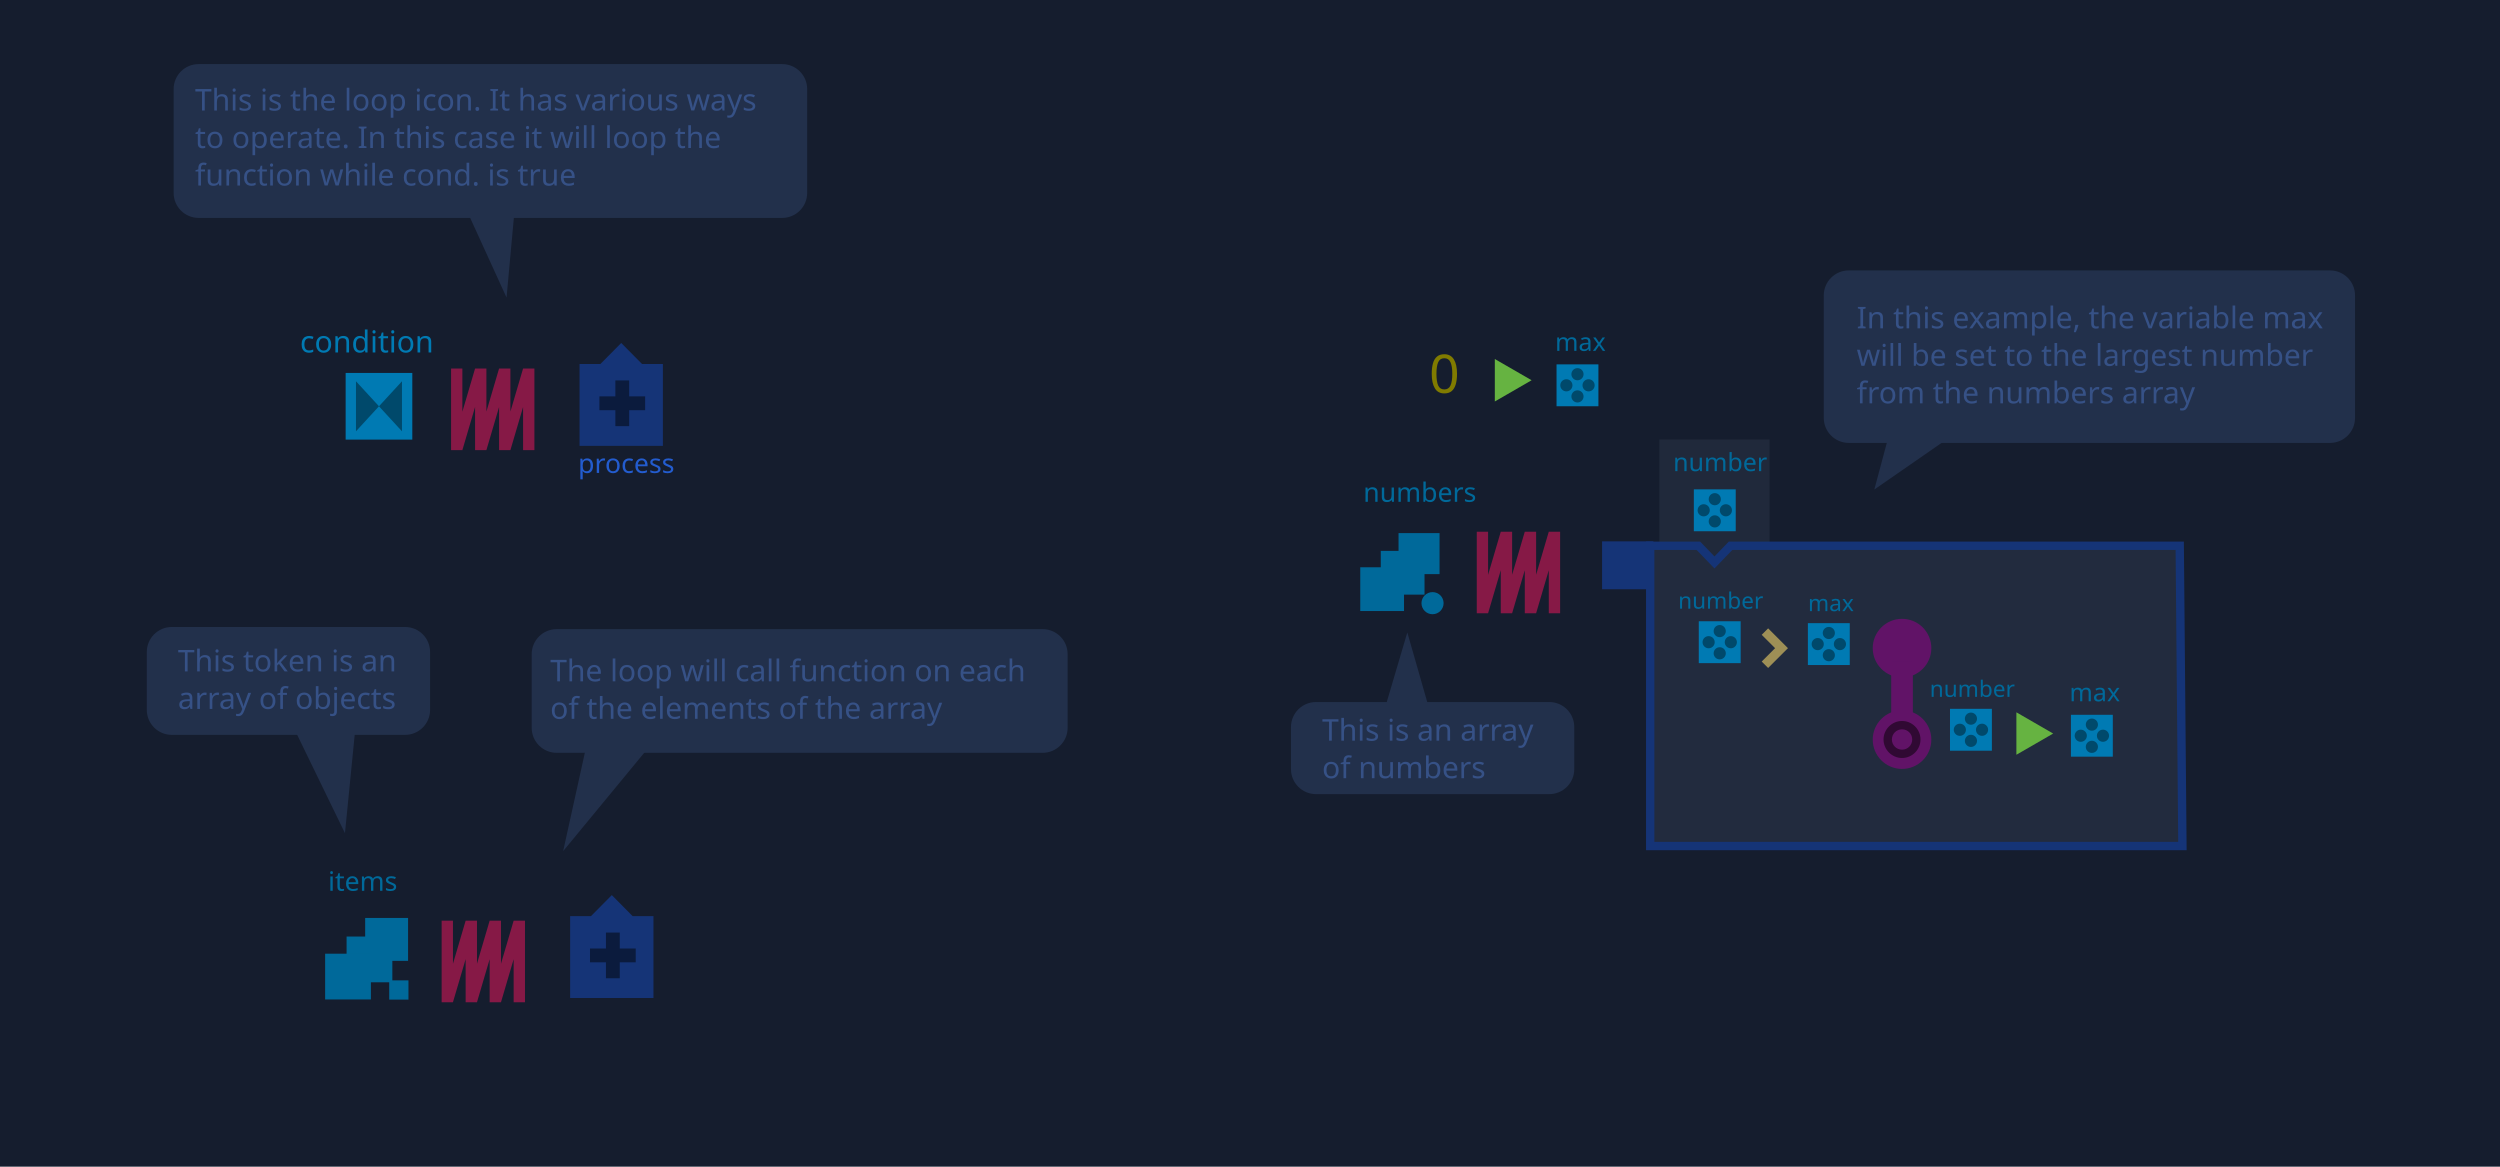
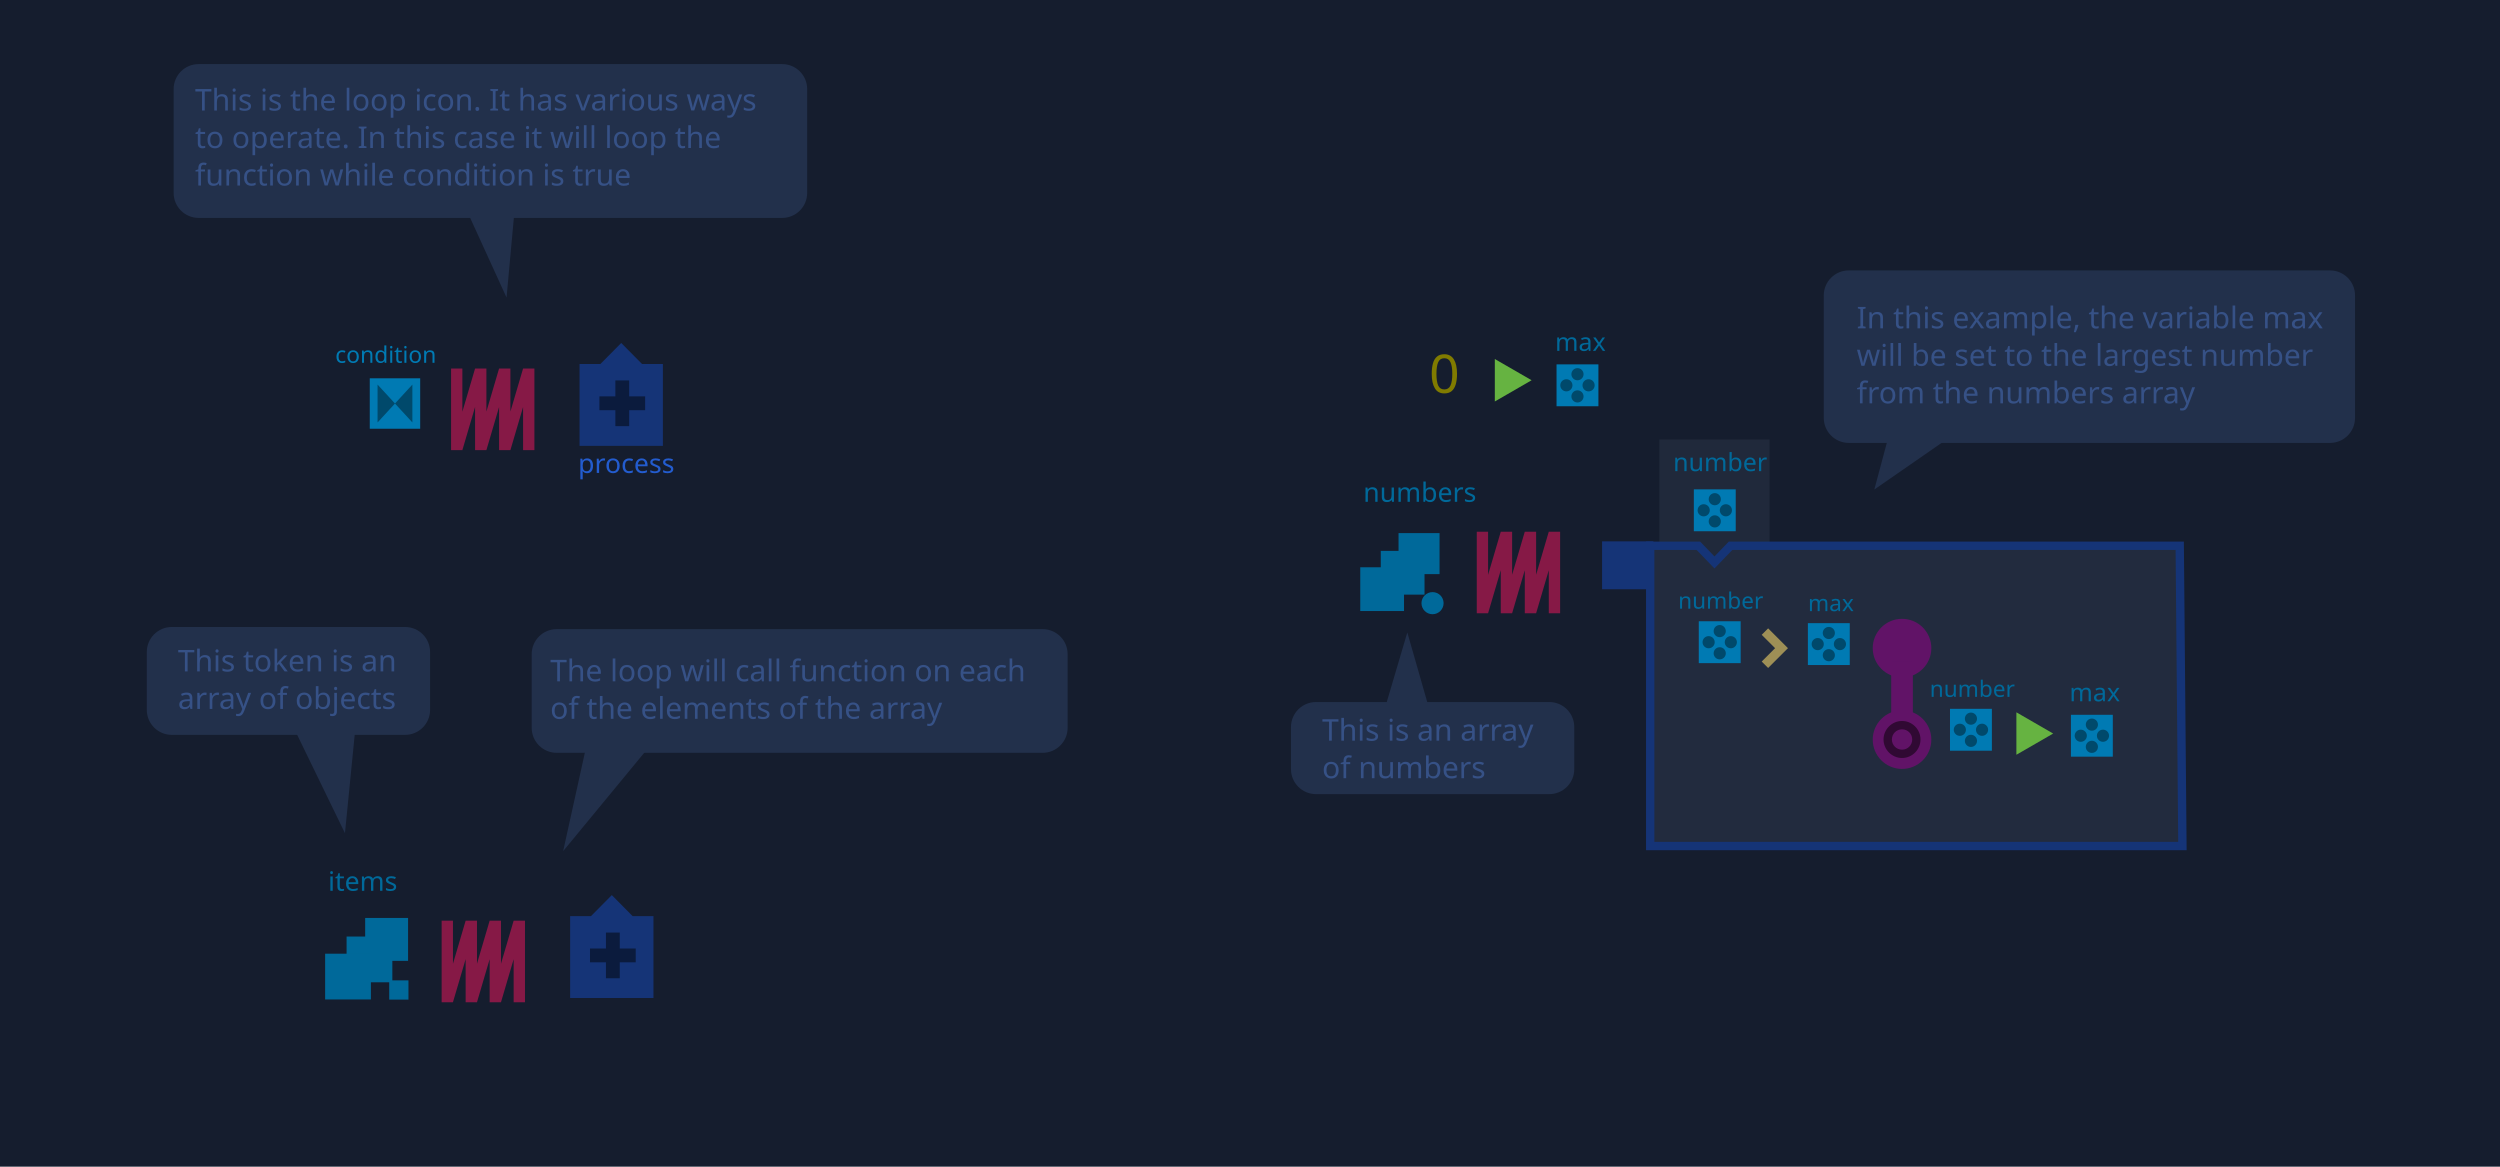
<svg xmlns="http://www.w3.org/2000/svg" width="1500" height="700" id="svg2" version="1.1">
  <defs id="defs4" />
  <g id="layer2" transform="translate(-0.4999995,-15.82506)" style="display:inline">
    <rect style="color:#000000;fill:#151d2e;fill-opacity:1;fill-rule:nonzero;stroke:none;stroke-width:1;marker:none;visibility:visible;display:inline;overflow:visible;enable-background:accumulate" id="rect2985" width="1500" height="700" x="0.5" y="15.825" />
  </g>
  <g id="layer1" transform="translate(-0.4999995,-68.18725)">
    <path style="color:#000000;fill:#861946;fill-opacity:1;fill-rule:nonzero;stroke:none;stroke-width:8;marker:none;visibility:visible;display:inline;overflow:visible;enable-background:accumulate" d="m 271.143,289.309 0,48.942 6.779,0 7.622,-25.871 0,25.871 6.798,0 7.603,-25.833 0,25.833 6.798,0 7.603,-25.833 0,25.833 6.798,0 0,-48.942 -6.798,0 -7.603,25.843 0,-25.843 -6.798,0 -7.603,25.843 0,-25.843 -6.798,0 -7.622,25.899 0,-25.899 z" id="rect4302-68" />
    <path style="color:#000000;fill:#66b341;fill-opacity:1;fill-rule:nonzero;stroke:none;stroke-width:5;marker:none;visibility:visible;display:inline;overflow:visible;enable-background:accumulate" id="path5233-9" d="m 898.303,204.176 22.065,-12.739 0,25.478 z" transform="matrix(-1,0,0,1,1817.759,92.15968)" />
    <text xml:space="preserve" style="font-size:16px;font-style:normal;font-variant:normal;font-weight:normal;font-stretch:normal;line-height:125%;letter-spacing:0px;word-spacing:0px;fill:#235ccf;fill-opacity:1;stroke:none;display:inline;filter:url(#filter4017);font-family:Inder;-inkscape-font-specification:Inder" x="347.355" y="351.952" id="text3755-7-60-6-9-6-3-6-1-43-4-5-0">
      <tspan x="347.355" y="351.952" id="tspan3845-5-5-67-2-8-71-2-3-6-5">process</tspan>
    </text>
    <path style="color:#000000;fill:#153477;fill-opacity:1;fill-rule:nonzero;stroke:none;stroke-width:0.7;marker:none;visibility:visible;display:inline;overflow:visible;enable-background:accumulate" d="m 348.235,335.725 0,-49.132 12.5,0 12.5,-12.623 12.5,12.623 12.5,0 0,49.132 z" id="rect6485-2-6-1-3-5-8-6-1-1-2-7-2-9-6-86-7-1-2-3-5-3-9-3-7-7-8-1-1-0-3-2-9-3-9-9-8-7-5-3-9-1-8-6-8-5-9-9-9-0-1-5-3-8" />
    <g id="g8392-1-2-5-9-8" transform="matrix(1.248244,0,0,1.248244,37.62059,-27.56957)" style="fill:#0b1b3d;fill-opacity:1">
      <rect y="259.572" x="266.053" height="21.98" width="6.645" id="rect8372-1-5-0-4-6" style="color:#000000;fill:#0b1b3d;fill-opacity:1;fill-rule:nonzero;stroke:none;stroke-width:6;marker:none;visibility:visible;display:inline;overflow:visible;enable-background:accumulate" />
      <rect transform="matrix(0,1,-1,0,0,0)" y="-280.366" x="267.24" height="21.98" width="6.645" id="rect8372-7-3-6-0-6-1" style="color:#000000;fill:#0b1b3d;fill-opacity:1;fill-rule:nonzero;stroke:none;stroke-width:6;marker:none;visibility:visible;display:inline;overflow:visible;enable-background:accumulate" />
    </g>
    <path style="color:#000000;fill:#861946;fill-opacity:1;fill-rule:nonzero;stroke:none;stroke-width:8;marker:none;visibility:visible;display:inline;overflow:visible;enable-background:accumulate" d="m 886.566,387.214 0,48.942 6.779,0 7.622,-25.871 0,25.871 6.798,0 7.603,-25.833 0,25.833 6.798,0 7.603,-25.833 0,25.833 6.798,0 0,-48.942 -6.798,0 -7.603,25.843 0,-25.843 -6.798,0 -7.603,25.843 0,-25.843 -6.798,0 -7.622,25.899 0,-25.899 z" id="rect4302-68-2" />
    <g id="g4386-3" transform="matrix(0.5800029,0,0,0.5800029,-123.856,131.6586)">
      <rect y="442.052" x="1661.167" height="42.426" width="42.426" id="rect4082-8" style="color:#000000;fill:#00699a;fill-opacity:1;fill-rule:nonzero;stroke:none;stroke-width:10.54;marker:none;visibility:visible;display:inline;overflow:visible;enable-background:accumulate" />
      <rect y="460.437" x="1642.783" height="45.255" width="45.255" id="rect4084-8" style="color:#000000;fill:#00699a;fill-opacity:1;fill-rule:nonzero;stroke:none;stroke-width:10.54;marker:none;visibility:visible;display:inline;overflow:visible;enable-background:accumulate" />
      <rect y="477.407" x="1621.569" height="45.255" width="45.255" id="rect4084-4-1" style="color:#000000;fill:#00699a;fill-opacity:1;fill-rule:nonzero;stroke:none;stroke-width:10.54;marker:none;visibility:visible;display:inline;overflow:visible;enable-background:accumulate" />
    </g>
    <text xml:space="preserve" style="font-size:16px;font-style:normal;font-variant:normal;font-weight:normal;font-stretch:normal;line-height:125%;letter-spacing:0px;word-spacing:0px;fill:#00699a;fill-opacity:1;stroke:none;display:inline;filter:url(#filter4017);font-family:Inder;-inkscape-font-specification:Inder" x="818.441" y="369.275" id="text3755-7-60-6-9-6-3-6-1-43-4-5-0-8-5">
      <tspan x="818.441" y="369.275" id="tspan3845-5-5-67-2-8-71-2-3-6-5-5-6">numbers</tspan>
    </text>
    <rect style="fill:#20293b;fill-opacity:1;display:inline" id="rect4113-5-4-0-6-5-1-68-3-0-1-5-9-2-2" width="66.109" height="71.353" x="-1062.229" y="331.89" transform="scale(-1,1)" />
    <path style="fill:#222b3e;fill-opacity:1;stroke:#153477;stroke-width:5;stroke-miterlimit:4;stroke-opacity:1;stroke-dasharray:none;display:inline" d="m 1308.341,395.659 -225.762,0 -8.031,0 -9.642,0 -26.084,0 -9.642,10 -9.642,-10 -28.916,0 0,180.146 166.712,0 9.085,0 9.085,0 134.446,0 z" id="rect4113-5-4-0-9-9-8-9-9-6-0-9-2-2-8-6-9-0-4-8-5-0-5" />
    <text xml:space="preserve" style="font-size:13.58px;font-style:normal;font-variant:normal;font-weight:normal;font-stretch:normal;line-height:125%;letter-spacing:0px;word-spacing:0px;fill:#00699a;fill-opacity:1;stroke:none;display:inline;filter:url(#filter4017);font-family:Inder;-inkscape-font-specification:Inder" x="1085.312" y="434.866" id="text3755-7-60-6-9-6-3-6-0-4-4-9-6-8-2-4">
      <tspan x="1085.312" y="434.866" id="tspan5108-4-8-19-6-5-0-7">max</tspan>
    </text>
    <path style="color:#000000;fill:#9e8f56;fill-opacity:1;fill-rule:nonzero;stroke:none;stroke-width:5;marker:none;visibility:visible;display:inline;overflow:visible;enable-background:accumulate" d="m 1061.382,445.2 9.376,9.376 2.519,2.519 -2.519,2.497 -9.376,9.376 -3.852,-3.852 8.021,-8.021 -8.021,-8.021 z" id="rect3783-2" />
    <text xml:space="preserve" style="font-size:13.58px;font-style:normal;font-variant:normal;font-weight:normal;font-stretch:normal;line-height:125%;letter-spacing:0px;word-spacing:0px;fill:#00699a;fill-opacity:1;stroke:none;display:inline;filter:url(#filter4017);font-family:Inder;-inkscape-font-specification:Inder" x="1007.381" y="433.386" id="text3755-7-60-6-9-6-3-6-0-4-4-9-6-8-2-1-0">
      <tspan x="1007.381" y="433.386" id="tspan5108-4-8-19-6-5-0-5-81">number</tspan>
    </text>
    <g id="g8358-4-6-9" transform="translate(689.9185,111.3649)">
      <rect transform="matrix(0,1,-1,0,0,0)" y="-269.633" x="175.444" height="25.128" width="25.128" id="rect3793-2-8-51-0-5-3-4-5-8-3-9-0-8-5-5-5-8-8" style="color:#000000;fill:#007ab3;fill-opacity:1;fill-rule:nonzero;stroke:none;stroke-width:12.4;marker:none;visibility:visible;display:inline;overflow:visible;enable-background:accumulate" />
      <path transform="matrix(0.1778165,0,0,0.1778165,-71.22626,54.06053)" d="m 1866.762,715.84 c 0,11.325 -9.181,20.506 -20.506,20.506 -11.325,0 -20.506,-9.181 -20.506,-20.506 0,-11.325 9.181,-20.506 20.506,-20.506 11.325,0 20.506,9.181 20.506,20.506 z" id="path3914-2-9-5-3-1-9" style="color:#000000;fill:#00496b;fill-opacity:1;fill-rule:nonzero;stroke:none;stroke-width:10.54;marker:none;visibility:visible;display:inline;overflow:visible;enable-background:accumulate" />
      <path transform="matrix(0.1778165,0,0,0.1778165,-71.22626,67.37934)" d="m 1866.762,715.84 c 0,11.325 -9.181,20.506 -20.506,20.506 -11.325,0 -20.506,-9.181 -20.506,-20.506 0,-11.325 9.181,-20.506 20.506,-20.506 11.325,0 20.506,9.181 20.506,20.506 z" id="path3914-2-4-5-4-9-32" style="color:#000000;fill:#00496b;fill-opacity:1;fill-rule:nonzero;stroke:none;stroke-width:10.54;marker:none;visibility:visible;display:inline;overflow:visible;enable-background:accumulate" />
      <path transform="matrix(0,-0.1778165,0.1778165,0,123.121,516.303)" d="m 1866.762,715.84 c 0,11.325 -9.181,20.506 -20.506,20.506 -11.325,0 -20.506,-9.181 -20.506,-20.506 0,-11.325 9.181,-20.506 20.506,-20.506 11.325,0 20.506,9.181 20.506,20.506 z" id="path3914-2-9-2-8-0-2-0" style="color:#000000;fill:#00496b;fill-opacity:1;fill-rule:nonzero;stroke:none;stroke-width:10.54;marker:none;visibility:visible;display:inline;overflow:visible;enable-background:accumulate" />
      <path transform="matrix(0,-0.1778165,0.1778165,0,136.4398,516.303)" d="m 1866.762,715.84 c 0,11.325 -9.181,20.506 -20.506,20.506 -11.325,0 -20.506,-9.181 -20.506,-20.506 0,-11.325 9.181,-20.506 20.506,-20.506 11.325,0 20.506,9.181 20.506,20.506 z" id="path3914-2-4-1-3-0-2-1" style="color:#000000;fill:#00496b;fill-opacity:1;fill-rule:nonzero;stroke:none;stroke-width:10.54;marker:none;visibility:visible;display:inline;overflow:visible;enable-background:accumulate" />
    </g>
    <text xml:space="preserve" style="font-size:15px;font-style:normal;font-variant:normal;font-weight:normal;font-stretch:normal;line-height:125%;letter-spacing:0px;word-spacing:0px;fill:#00699a;fill-opacity:1;stroke:none;display:inline;filter:url(#filter4017);font-family:Inder;-inkscape-font-specification:Inder" x="933.551" y="278.709" id="text3755-7-60-6-9-6-3-6-0-4-2-2-7">
      <tspan x="933.551" y="278.709" id="tspan5108-4-7-8-4">max</tspan>
    </text>
    <g id="g8365-3-0-3-7" transform="translate(816.4617,188.2519)">
      <rect transform="matrix(0,1,-1,0,0,0)" y="-225.473" x="173.544" height="25.128" width="25.128" id="rect3793-2-8-51-0-5-3-4-5-8-3-9-0-8-5-6-1-9-9" style="color:#000000;fill:#007ab3;fill-opacity:1;fill-rule:nonzero;stroke:none;stroke-width:12.4;marker:none;visibility:visible;display:inline;overflow:visible;enable-background:accumulate" />
      <path transform="matrix(0.1778165,0,0,0.1778165,-115.3863,52.1609)" d="m 1866.762,715.84 c 0,11.325 -9.181,20.506 -20.506,20.506 -11.325,0 -20.506,-9.181 -20.506,-20.506 0,-11.325 9.181,-20.506 20.506,-20.506 11.325,0 20.506,9.181 20.506,20.506 z" id="path3914-2-9-8-8-6-1" style="color:#000000;fill:#00496b;fill-opacity:1;fill-rule:nonzero;stroke:none;stroke-width:10.54;marker:none;visibility:visible;display:inline;overflow:visible;enable-background:accumulate" />
      <path transform="matrix(0.1778165,0,0,0.1778165,-115.3863,65.47971)" d="m 1866.762,715.84 c 0,11.325 -9.181,20.506 -20.506,20.506 -11.325,0 -20.506,-9.181 -20.506,-20.506 0,-11.325 9.181,-20.506 20.506,-20.506 11.325,0 20.506,9.181 20.506,20.506 z" id="path3914-2-4-12-4-0-2" style="color:#000000;fill:#00496b;fill-opacity:1;fill-rule:nonzero;stroke:none;stroke-width:10.54;marker:none;visibility:visible;display:inline;overflow:visible;enable-background:accumulate" />
      <path transform="matrix(0,-0.1778165,0.1778165,0,78.96099,514.4033)" d="m 1866.762,715.84 c 0,11.325 -9.181,20.506 -20.506,20.506 -11.325,0 -20.506,-9.181 -20.506,-20.506 0,-11.325 9.181,-20.506 20.506,-20.506 11.325,0 20.506,9.181 20.506,20.506 z" id="path3914-2-9-2-80-5-2-6" style="color:#000000;fill:#00496b;fill-opacity:1;fill-rule:nonzero;stroke:none;stroke-width:10.54;marker:none;visibility:visible;display:inline;overflow:visible;enable-background:accumulate" />
      <path transform="matrix(0,-0.1778165,0.1778165,0,92.27979,514.4033)" d="m 1866.762,715.84 c 0,11.325 -9.181,20.506 -20.506,20.506 -11.325,0 -20.506,-9.181 -20.506,-20.506 0,-11.325 9.181,-20.506 20.506,-20.506 11.325,0 20.506,9.181 20.506,20.506 z" id="path3914-2-4-1-6-8-1-1" style="color:#000000;fill:#00496b;fill-opacity:1;fill-rule:nonzero;stroke:none;stroke-width:10.54;marker:none;visibility:visible;display:inline;overflow:visible;enable-background:accumulate" />
    </g>
    <text xml:space="preserve" style="font-size:15px;font-style:normal;font-variant:normal;font-weight:normal;font-stretch:normal;line-height:125%;letter-spacing:0px;word-spacing:0px;fill:#00699a;fill-opacity:1;stroke:none;display:inline;filter:url(#filter4017);font-family:Inder;-inkscape-font-specification:Inder" x="1004.378" y="350.85" id="text3755-7-60-6-9-6-3-6-0-4-2-9-5">
      <tspan x="1004.378" y="350.85" id="tspan5108-4-7-0-9">number</tspan>
    </text>
    <rect style="color:#000000;fill:#153477;fill-opacity:1;fill-rule:nonzero;stroke:none;stroke-width:0.7;marker:none;visibility:visible;display:inline;overflow:visible;enable-background:accumulate" id="rect6485-2-6-1-3-5-8-6-1-1-2-7-2-9-6-86-7-1-2-3-5-3-9-3-7-7-8-1-1-0-3-2-9-3-9-9-8-7-5-3-9-1-8-6-8-5-9-9-9-0-1-5-5" width="30.753" height="28.739" x="961.75" y="393.004" />
    <rect style="color:#000000;fill:#22304b;fill-opacity:1;fill-rule:nonzero;stroke:none;stroke-width:1;marker:none;visibility:visible;display:inline;overflow:visible;enable-background:accumulate" id="rect4154-7-7-6-8-0-45-3" width="318.753" height="103.49" x="1094.765" y="-333.931" ry="15" rx="15" transform="scale(1,-1)" />
    <path style="color:#000000;fill:#22304b;fill-opacity:1;fill-rule:nonzero;stroke:none;stroke-width:1;marker:none;visibility:visible;display:inline;overflow:visible;enable-background:accumulate" d="m 1125.095,361.897 9.484,-35.406 38.11,2.419 z" id="path4156-1-8-5-1-4-7-0" />
    <text xml:space="preserve" style="font-size:18px;font-style:normal;font-variant:normal;font-weight:normal;font-stretch:normal;line-height:125%;letter-spacing:0px;word-spacing:0px;fill:#365186;fill-opacity:1;stroke:none;font-family:Inder;-inkscape-font-specification:Inder" x="1114.498" y="265.188" id="text3755-7-60-6-9-8-5-3-3-7-2-7">
      <tspan x="1114.498" y="265.188" id="tspan9835">In this example, the variable max</tspan>
      <tspan x="1114.498" y="287.688" id="tspan10643">will be set to the largest number</tspan>
      <tspan x="1114.498" y="310.188" id="tspan10645">from the numbers array</tspan>
    </text>
    <text xml:space="preserve" style="font-size:32px;font-style:normal;font-variant:normal;font-weight:normal;font-stretch:normal;text-align:start;line-height:125%;letter-spacing:0px;word-spacing:0px;writing-mode:lr-tb;text-anchor:start;fill:#807b00;fill-opacity:1;stroke:none;display:inline;font-family:Inder;-inkscape-font-specification:Inder" x="857.981" y="303.931" id="text5689-0-2-9-8-6-4-8-3-5-0-2-9-4-1-5-8-7-0-1">
      <tspan x="857.981" y="303.931" id="tspan5695-1-7-5-5-0-7-5-0-7-6-7-1-7-1-1-2-6-3-7">0</tspan>
    </text>
    <g id="g10550" transform="matrix(0,1,-1,0,1673.05,24.9419)">
      <path transform="matrix(0,-0.8587735,0.8587532,0,153.4627,915.3628)" d="m 467.657,324.495 c 0,11.305 -9.165,20.47 -20.47,20.47 -11.305,0 -20.47,-9.165 -20.47,-20.47 0,-11.305 9.165,-20.47 20.47,-20.47 11.305,0 20.47,9.165 20.47,20.47 z" id="path3755-0-13-0-9" style="color:#000000;fill:#611367;fill-opacity:1;fill-rule:nonzero;stroke:none;stroke-width:12.4;marker:none;visibility:visible;display:inline;overflow:visible;enable-background:accumulate" />
      <path transform="matrix(0,-0.8587735,0.8587532,0,208.358,915.3628)" d="m 467.657,324.495 c 0,11.305 -9.165,20.47 -20.47,20.47 -11.305,0 -20.47,-9.165 -20.47,-20.47 0,-11.305 9.165,-20.47 20.47,-20.47 11.305,0 20.47,9.165 20.47,20.47 z" id="path3755-1-5-2-1" style="color:#000000;fill:#611367;fill-opacity:1;fill-rule:nonzero;stroke:none;stroke-width:12.4;marker:none;visibility:visible;display:inline;overflow:visible;enable-background:accumulate" />
      <rect transform="matrix(0,-1,1,0,0,0)" y="440.337" x="-537.825" height="31.675" width="12.989" id="rect3784-9-3-9" style="color:#000000;fill:#611367;fill-opacity:1;fill-rule:nonzero;stroke:none;stroke-width:12.4;marker:none;visibility:visible;display:inline;overflow:visible;enable-background:accumulate" />
      <path id="path4739-6-7" d="m 475.83,531.321 c 0,6.098 5.008,11.107 11.106,11.107 6.098,0 11.106,-5.008 11.106,-11.107 0,-6.098 -5.008,-11.07 -11.106,-11.07 -6.098,0 -11.106,4.972 -11.106,11.07 z m 5.009,0 c 0,-3.396 2.701,-6.098 6.098,-6.098 3.396,0 6.098,2.701 6.098,6.098 0,3.396 -2.701,6.098 -6.098,6.098 -3.396,0 -6.098,-2.701 -6.098,-6.098 z" style="font-size:medium;font-style:normal;font-variant:normal;font-weight:normal;font-stretch:normal;text-indent:0;text-align:start;text-decoration:none;line-height:normal;letter-spacing:normal;word-spacing:normal;text-transform:none;direction:ltr;block-progression:tb;writing-mode:lr-tb;text-anchor:start;baseline-shift:baseline;color:#000000;fill:#300933;fill-opacity:1;fill-rule:nonzero;stroke:none;stroke-width:4.305;marker:none;visibility:visible;display:inline;overflow:visible;enable-background:accumulate;font-family:Sans;-inkscape-font-specification:Sans" />
    </g>
    <path style="color:#000000;fill:#66b341;fill-opacity:1;fill-rule:nonzero;stroke:none;stroke-width:5;marker:none;visibility:visible;display:inline;overflow:visible;enable-background:accumulate" id="path5233-9-7" d="m 898.303,204.176 22.065,-12.739 0,25.478 z" transform="matrix(-1,0,0,1,2130.699,304.1367)" />
    <g id="g8358-4-6-9-5" transform="translate(998.5528,321.6194)">
      <rect transform="matrix(0,1,-1,0,0,0)" y="-269.633" x="175.444" height="25.128" width="25.128" id="rect3793-2-8-51-0-5-3-4-5-8-3-9-0-8-5-5-5-8-8-3" style="color:#000000;fill:#007ab3;fill-opacity:1;fill-rule:nonzero;stroke:none;stroke-width:12.4;marker:none;visibility:visible;display:inline;overflow:visible;enable-background:accumulate" />
      <path transform="matrix(0.1778165,0,0,0.1778165,-71.22626,54.06053)" d="m 1866.762,715.84 c 0,11.325 -9.181,20.506 -20.506,20.506 -11.325,0 -20.506,-9.181 -20.506,-20.506 0,-11.325 9.181,-20.506 20.506,-20.506 11.325,0 20.506,9.181 20.506,20.506 z" id="path3914-2-9-5-3-1-9-8" style="color:#000000;fill:#00496b;fill-opacity:1;fill-rule:nonzero;stroke:none;stroke-width:10.54;marker:none;visibility:visible;display:inline;overflow:visible;enable-background:accumulate" />
      <path transform="matrix(0.1778165,0,0,0.1778165,-71.22626,67.37934)" d="m 1866.762,715.84 c 0,11.325 -9.181,20.506 -20.506,20.506 -11.325,0 -20.506,-9.181 -20.506,-20.506 0,-11.325 9.181,-20.506 20.506,-20.506 11.325,0 20.506,9.181 20.506,20.506 z" id="path3914-2-4-5-4-9-32-1" style="color:#000000;fill:#00496b;fill-opacity:1;fill-rule:nonzero;stroke:none;stroke-width:10.54;marker:none;visibility:visible;display:inline;overflow:visible;enable-background:accumulate" />
      <path transform="matrix(0,-0.1778165,0.1778165,0,123.121,516.303)" d="m 1866.762,715.84 c 0,11.325 -9.181,20.506 -20.506,20.506 -11.325,0 -20.506,-9.181 -20.506,-20.506 0,-11.325 9.181,-20.506 20.506,-20.506 11.325,0 20.506,9.181 20.506,20.506 z" id="path3914-2-9-2-8-0-2-0-3" style="color:#000000;fill:#00496b;fill-opacity:1;fill-rule:nonzero;stroke:none;stroke-width:10.54;marker:none;visibility:visible;display:inline;overflow:visible;enable-background:accumulate" />
      <path transform="matrix(0,-0.1778165,0.1778165,0,136.4398,516.303)" d="m 1866.762,715.84 c 0,11.325 -9.181,20.506 -20.506,20.506 -11.325,0 -20.506,-9.181 -20.506,-20.506 0,-11.325 9.181,-20.506 20.506,-20.506 11.325,0 20.506,9.181 20.506,20.506 z" id="path3914-2-4-1-3-0-2-1-0" style="color:#000000;fill:#00496b;fill-opacity:1;fill-rule:nonzero;stroke:none;stroke-width:10.54;marker:none;visibility:visible;display:inline;overflow:visible;enable-background:accumulate" />
    </g>
    <text xml:space="preserve" style="font-size:15px;font-style:normal;font-variant:normal;font-weight:normal;font-stretch:normal;line-height:125%;letter-spacing:0px;word-spacing:0px;fill:#00699a;fill-opacity:1;stroke:none;display:inline;filter:url(#filter4017);font-family:Inder;-inkscape-font-specification:Inder" x="1242.185" y="488.963" id="text3755-7-60-6-9-6-3-6-0-4-2-2-7-3">
      <tspan x="1242.185" y="488.963" id="tspan5108-4-7-8-4-4">max</tspan>
    </text>
    <text xml:space="preserve" style="font-size:13.58px;font-style:normal;font-variant:normal;font-weight:normal;font-stretch:normal;line-height:125%;letter-spacing:0px;word-spacing:0px;fill:#00699a;fill-opacity:1;stroke:none;display:inline;filter:url(#filter4017);font-family:Inder;-inkscape-font-specification:Inder" x="1158.348" y="486.314" id="text3755-7-60-6-9-6-3-6-0-4-4-9-6-8-2-1-0-8">
      <tspan x="1158.348" y="486.314" id="tspan5108-4-8-19-6-5-0-5-81-0">number</tspan>
    </text>
-     <path style="color:#000000;fill:#00699a;fill-opacity:1;fill-rule:nonzero;stroke:none;stroke-width:6;marker:none;visibility:visible;display:inline;overflow:visible;enable-background:accumulate" id="path6275-7-2-6" d="m 848.491,236.679 a 13.311,13.311 0 1 1 -26.623,0 13.311,13.311 0 1 1 26.623,0 z" transform="matrix(-0.4984145,0,0,0.4984145,1276.29,312.1235)" />
+     <path style="color:#000000;fill:#00699a;fill-opacity:1;fill-rule:nonzero;stroke:none;stroke-width:6;marker:none;visibility:visible;display:inline;overflow:visible;enable-background:accumulate" id="path6275-7-2-6" d="m 848.491,236.679 c 0,7.352 -5.96,13.311 -13.311,13.311 -7.352,0 -13.311,-5.96 -13.311,-13.311 0,-7.352 5.96,-13.311 13.311,-13.311 7.352,0 13.311,5.96 13.311,13.311 z" transform="matrix(-0.4984145,0,0,0.4984145,1276.29,312.1235)" />
    <rect style="color:#000000;fill:#22304b;fill-opacity:1;fill-rule:nonzero;stroke:none;stroke-width:1;marker:none;visibility:visible;display:inline;overflow:visible;enable-background:accumulate" id="rect4154-7-7-6-8-0-45-3-2" width="380.125" height="92.293" x="104.681" y="-198.936" ry="15" rx="15" transform="scale(1,-1)" />
    <text xml:space="preserve" style="font-size:18px;font-style:normal;font-variant:normal;font-weight:normal;font-stretch:normal;line-height:125%;letter-spacing:0px;word-spacing:0px;fill:#365186;fill-opacity:1;stroke:none;font-family:Inder;-inkscape-font-specification:Inder" x="117.523" y="134.5" id="text3755-7-60-6-9-8-5-3-3-7-2-7-4">
      <tspan x="117.523" y="134.5" id="tspan10700">This is the loop icon. It has various ways</tspan>
      <tspan x="117.523" y="157" id="tspan11529">to operate. In this case it will loop the</tspan>
-       <tspan x="117.523" y="179.5" id="tspan11537">function while cond. is true</tspan>
+       <tspan x="117.523" y="179.5" id="tspan11537">function while condition is true</tspan>
    </text>
    <path style="color:#000000;fill:#22304b;fill-opacity:1;fill-rule:nonzero;stroke:none;stroke-width:1;marker:none;visibility:visible;display:inline;overflow:visible;enable-background:accumulate" d="m 304.427,246.718 -23.245,-50.91 27.775,1.558 z" id="path4156-1-8-5-1-4-7-0-1" />
    <rect style="color:#000000;fill:#22304b;fill-opacity:1;fill-rule:nonzero;stroke:none;stroke-width:1;marker:none;visibility:visible;display:inline;overflow:visible;enable-background:accumulate" id="rect4154-7-7-6-8-0-45-3-2-6-1" width="169.968" height="55.257" x="775.091" y="-544.667" ry="15" rx="15" transform="scale(1,-1)" />
    <text xml:space="preserve" style="font-size:18px;font-style:normal;font-variant:normal;font-weight:normal;font-stretch:normal;line-height:125%;letter-spacing:0px;word-spacing:0px;fill:#365186;fill-opacity:1;stroke:none;font-family:Inder;-inkscape-font-specification:Inder" x="793.763" y="512.599" id="text3755-7-60-6-9-8-5-3-3-7-2-7-4-9-4">
      <tspan x="793.763" y="512.599" id="tspan10700-2-8">This is an array</tspan>
      <tspan x="793.763" y="535.099" id="tspan10794-6">of numbers</tspan>
    </text>
    <path style="color:#000000;fill:#22304b;fill-opacity:1;fill-rule:nonzero;stroke:none;stroke-width:1;marker:none;visibility:visible;display:inline;overflow:visible;enable-background:accumulate" d="m 844.891,447.657 -13.771,46.603 26.913,-0.697 z" id="path4156-1-8-5-1-4-7-0-1-8-7" />
    <g id="g8365-3-0-3-7-8" transform="translate(819.4264,267.3985)">
      <rect transform="matrix(0,1,-1,0,0,0)" y="-225.473" x="173.544" height="25.128" width="25.128" id="rect3793-2-8-51-0-5-3-4-5-8-3-9-0-8-5-6-1-9-9-0" style="color:#000000;fill:#007ab3;fill-opacity:1;fill-rule:nonzero;stroke:none;stroke-width:12.4;marker:none;visibility:visible;display:inline;overflow:visible;enable-background:accumulate" />
      <path transform="matrix(0.1778165,0,0,0.1778165,-115.3863,52.1609)" d="m 1866.762,715.84 c 0,11.325 -9.181,20.506 -20.506,20.506 -11.325,0 -20.506,-9.181 -20.506,-20.506 0,-11.325 9.181,-20.506 20.506,-20.506 11.325,0 20.506,9.181 20.506,20.506 z" id="path3914-2-9-8-8-6-1-3" style="color:#000000;fill:#00496b;fill-opacity:1;fill-rule:nonzero;stroke:none;stroke-width:10.54;marker:none;visibility:visible;display:inline;overflow:visible;enable-background:accumulate" />
      <path transform="matrix(0.1778165,0,0,0.1778165,-115.3863,65.47971)" d="m 1866.762,715.84 c 0,11.325 -9.181,20.506 -20.506,20.506 -11.325,0 -20.506,-9.181 -20.506,-20.506 0,-11.325 9.181,-20.506 20.506,-20.506 11.325,0 20.506,9.181 20.506,20.506 z" id="path3914-2-4-12-4-0-2-8" style="color:#000000;fill:#00496b;fill-opacity:1;fill-rule:nonzero;stroke:none;stroke-width:10.54;marker:none;visibility:visible;display:inline;overflow:visible;enable-background:accumulate" />
      <path transform="matrix(0,-0.1778165,0.1778165,0,78.96099,514.4033)" d="m 1866.762,715.84 c 0,11.325 -9.181,20.506 -20.506,20.506 -11.325,0 -20.506,-9.181 -20.506,-20.506 0,-11.325 9.181,-20.506 20.506,-20.506 11.325,0 20.506,9.181 20.506,20.506 z" id="path3914-2-9-2-80-5-2-6-5" style="color:#000000;fill:#00496b;fill-opacity:1;fill-rule:nonzero;stroke:none;stroke-width:10.54;marker:none;visibility:visible;display:inline;overflow:visible;enable-background:accumulate" />
      <path transform="matrix(0,-0.1778165,0.1778165,0,92.27979,514.4033)" d="m 1866.762,715.84 c 0,11.325 -9.181,20.506 -20.506,20.506 -11.325,0 -20.506,-9.181 -20.506,-20.506 0,-11.325 9.181,-20.506 20.506,-20.506 11.325,0 20.506,9.181 20.506,20.506 z" id="path3914-2-4-1-6-8-1-1-7" style="color:#000000;fill:#00496b;fill-opacity:1;fill-rule:nonzero;stroke:none;stroke-width:10.54;marker:none;visibility:visible;display:inline;overflow:visible;enable-background:accumulate" />
    </g>
    <g id="g8365-3-0-3-7-6" transform="translate(884.8851,268.5372)">
      <rect transform="matrix(0,1,-1,0,0,0)" y="-225.473" x="173.544" height="25.128" width="25.128" id="rect3793-2-8-51-0-5-3-4-5-8-3-9-0-8-5-6-1-9-9-6" style="color:#000000;fill:#007ab3;fill-opacity:1;fill-rule:nonzero;stroke:none;stroke-width:12.4;marker:none;visibility:visible;display:inline;overflow:visible;enable-background:accumulate" />
      <path transform="matrix(0.1778165,0,0,0.1778165,-115.3863,52.1609)" d="m 1866.762,715.84 c 0,11.325 -9.181,20.506 -20.506,20.506 -11.325,0 -20.506,-9.181 -20.506,-20.506 0,-11.325 9.181,-20.506 20.506,-20.506 11.325,0 20.506,9.181 20.506,20.506 z" id="path3914-2-9-8-8-6-1-9" style="color:#000000;fill:#00496b;fill-opacity:1;fill-rule:nonzero;stroke:none;stroke-width:10.54;marker:none;visibility:visible;display:inline;overflow:visible;enable-background:accumulate" />
      <path transform="matrix(0.1778165,0,0,0.1778165,-115.3863,65.47971)" d="m 1866.762,715.84 c 0,11.325 -9.181,20.506 -20.506,20.506 -11.325,0 -20.506,-9.181 -20.506,-20.506 0,-11.325 9.181,-20.506 20.506,-20.506 11.325,0 20.506,9.181 20.506,20.506 z" id="path3914-2-4-12-4-0-2-85" style="color:#000000;fill:#00496b;fill-opacity:1;fill-rule:nonzero;stroke:none;stroke-width:10.54;marker:none;visibility:visible;display:inline;overflow:visible;enable-background:accumulate" />
      <path transform="matrix(0,-0.1778165,0.1778165,0,78.96099,514.4033)" d="m 1866.762,715.84 c 0,11.325 -9.181,20.506 -20.506,20.506 -11.325,0 -20.506,-9.181 -20.506,-20.506 0,-11.325 9.181,-20.506 20.506,-20.506 11.325,0 20.506,9.181 20.506,20.506 z" id="path3914-2-9-2-80-5-2-6-7" style="color:#000000;fill:#00496b;fill-opacity:1;fill-rule:nonzero;stroke:none;stroke-width:10.54;marker:none;visibility:visible;display:inline;overflow:visible;enable-background:accumulate" />
      <path transform="matrix(0,-0.1778165,0.1778165,0,92.27979,514.4033)" d="m 1866.762,715.84 c 0,11.325 -9.181,20.506 -20.506,20.506 -11.325,0 -20.506,-9.181 -20.506,-20.506 0,-11.325 9.181,-20.506 20.506,-20.506 11.325,0 20.506,9.181 20.506,20.506 z" id="path3914-2-4-1-6-8-1-1-8" style="color:#000000;fill:#00496b;fill-opacity:1;fill-rule:nonzero;stroke:none;stroke-width:10.54;marker:none;visibility:visible;display:inline;overflow:visible;enable-background:accumulate" />
    </g>
    <g id="g8365-3-0-3-7-1" transform="translate(970.1536,319.9377)">
      <rect transform="matrix(0,1,-1,0,0,0)" y="-225.473" x="173.544" height="25.128" width="25.128" id="rect3793-2-8-51-0-5-3-4-5-8-3-9-0-8-5-6-1-9-9-1" style="color:#000000;fill:#007ab3;fill-opacity:1;fill-rule:nonzero;stroke:none;stroke-width:12.4;marker:none;visibility:visible;display:inline;overflow:visible;enable-background:accumulate" />
      <path transform="matrix(0.1778165,0,0,0.1778165,-115.3863,52.1609)" d="m 1866.762,715.84 c 0,11.325 -9.181,20.506 -20.506,20.506 -11.325,0 -20.506,-9.181 -20.506,-20.506 0,-11.325 9.181,-20.506 20.506,-20.506 11.325,0 20.506,9.181 20.506,20.506 z" id="path3914-2-9-8-8-6-1-4" style="color:#000000;fill:#00496b;fill-opacity:1;fill-rule:nonzero;stroke:none;stroke-width:10.54;marker:none;visibility:visible;display:inline;overflow:visible;enable-background:accumulate" />
      <path transform="matrix(0.1778165,0,0,0.1778165,-115.3863,65.47971)" d="m 1866.762,715.84 c 0,11.325 -9.181,20.506 -20.506,20.506 -11.325,0 -20.506,-9.181 -20.506,-20.506 0,-11.325 9.181,-20.506 20.506,-20.506 11.325,0 20.506,9.181 20.506,20.506 z" id="path3914-2-4-12-4-0-2-7" style="color:#000000;fill:#00496b;fill-opacity:1;fill-rule:nonzero;stroke:none;stroke-width:10.54;marker:none;visibility:visible;display:inline;overflow:visible;enable-background:accumulate" />
      <path transform="matrix(0,-0.1778165,0.1778165,0,78.96099,514.4033)" d="m 1866.762,715.84 c 0,11.325 -9.181,20.506 -20.506,20.506 -11.325,0 -20.506,-9.181 -20.506,-20.506 0,-11.325 9.181,-20.506 20.506,-20.506 11.325,0 20.506,9.181 20.506,20.506 z" id="path3914-2-9-2-80-5-2-6-4" style="color:#000000;fill:#00496b;fill-opacity:1;fill-rule:nonzero;stroke:none;stroke-width:10.54;marker:none;visibility:visible;display:inline;overflow:visible;enable-background:accumulate" />
      <path transform="matrix(0,-0.1778165,0.1778165,0,92.27979,514.4033)" d="m 1866.762,715.84 c 0,11.325 -9.181,20.506 -20.506,20.506 -11.325,0 -20.506,-9.181 -20.506,-20.506 0,-11.325 9.181,-20.506 20.506,-20.506 11.325,0 20.506,9.181 20.506,20.506 z" id="path3914-2-4-1-6-8-1-1-1" style="color:#000000;fill:#00496b;fill-opacity:1;fill-rule:nonzero;stroke:none;stroke-width:10.54;marker:none;visibility:visible;display:inline;overflow:visible;enable-background:accumulate" />
    </g>
    <path style="color:#000000;fill:#861946;fill-opacity:1;fill-rule:nonzero;stroke:none;stroke-width:8;marker:none;visibility:visible;display:inline;overflow:visible;enable-background:accumulate" d="m 265.489,620.586 0,48.942 6.779,0 7.622,-25.871 0,25.871 6.798,0 7.603,-25.833 0,25.833 6.798,0 7.603,-25.833 0,25.833 6.798,0 0,-48.942 -6.798,0 -7.603,25.843 0,-25.843 -6.798,0 -7.603,25.843 0,-25.843 -6.798,0 -7.622,25.899 0,-25.899 z" id="rect4302-68-9" />
    <g id="g4386-5" transform="matrix(0.678604,0,0,0.678604,-9.932754,-24.45941)">
      <rect y="948.151" x="338.248" height="37.927" width="37.927" id="rect4082-9" style="color:#000000;fill:#00699a;fill-opacity:1;fill-rule:nonzero;stroke:none;stroke-width:10.54;marker:none;visibility:visible;display:inline;overflow:visible;enable-background:accumulate" />
      <rect y="964.586" x="321.813" height="40.456" width="40.456" id="rect4084-6" style="color:#000000;fill:#00699a;fill-opacity:1;fill-rule:nonzero;stroke:none;stroke-width:10.54;marker:none;visibility:visible;display:inline;overflow:visible;enable-background:accumulate" />
      <rect y="979.757" x="302.849" height="40.456" width="40.456" id="rect4084-4-9" style="color:#000000;fill:#00699a;fill-opacity:1;fill-rule:nonzero;stroke:none;stroke-width:10.54;marker:none;visibility:visible;display:inline;overflow:visible;enable-background:accumulate" />
    </g>
    <path style="color:#000000;fill:#153477;fill-opacity:1;fill-rule:nonzero;stroke:none;stroke-width:0.7;marker:none;visibility:visible;display:inline;overflow:visible;enable-background:accumulate" d="m 342.581,667.002 0,-49.132 12.5,0 12.5,-12.623 12.5,12.623 12.5,0 0,49.132 z" id="rect6485-2-6-1-3-5-8-6-1-1-2-7-2-9-6-86-7-1-2-3-5-3-9-3-7-7-8-1-1-0-3-2-9-3-9-9-8-7-5-3-9-1-8-6-8-5-9-9-9-0-1-5-3-8-5" />
    <g id="g8392-1-2-5-9-8-7" transform="matrix(1.248245,0,0,1.248245,31.96714,303.7073)" style="fill:#0b1b3d;fill-opacity:1">
      <rect y="259.572" x="266.053" height="21.98" width="6.645" id="rect8372-1-5-0-4-6-3" style="color:#000000;fill:#0b1b3d;fill-opacity:1;fill-rule:nonzero;stroke:none;stroke-width:6;marker:none;visibility:visible;display:inline;overflow:visible;enable-background:accumulate" />
      <rect transform="matrix(0,1,-1,0,0,0)" y="-280.366" x="267.24" height="21.98" width="6.645" id="rect8372-7-3-6-0-6-1-1" style="color:#000000;fill:#0b1b3d;fill-opacity:1;fill-rule:nonzero;stroke:none;stroke-width:6;marker:none;visibility:visible;display:inline;overflow:visible;enable-background:accumulate" />
    </g>
    <text xml:space="preserve" style="font-size:16px;font-style:normal;font-variant:normal;font-weight:normal;font-stretch:normal;line-height:125%;letter-spacing:0px;word-spacing:0px;fill:#00699a;fill-opacity:1;stroke:none;display:inline;filter:url(#filter4017);font-family:Inder;-inkscape-font-specification:Inder" x="197.364" y="602.647" id="text3755-7-60-6-9-6-3-6-1-43-4-5-0-8-7">
      <tspan x="197.364" y="602.647" id="tspan3845-5-5-67-2-8-71-2-3-6-5-5-9">items</tspan>
    </text>
    <rect style="color:#000000;fill:#22304b;fill-opacity:1;fill-rule:nonzero;stroke:none;stroke-width:1;marker:none;visibility:visible;display:inline;overflow:visible;enable-background:accumulate" id="rect4154-7-7-6-8-0-45-3-2-1" width="321.556" height="74.206" x="319.52" y="-519.878" ry="15" rx="15" transform="scale(1,-1)" />
    <text xml:space="preserve" style="font-size:18px;font-style:normal;font-variant:normal;font-weight:normal;font-stretch:normal;line-height:125%;letter-spacing:0px;word-spacing:0px;fill:#365186;fill-opacity:1;stroke:none;font-family:Inder;-inkscape-font-specification:Inder" x="330.639" y="476.974" id="text3755-7-60-6-9-8-5-3-3-7-2-7-4-5">
      <tspan x="330.639" y="476.974" id="tspan10700-3">The loop will call function on each</tspan>
      <tspan x="330.639" y="499.474" id="tspan11556">of the elements of the array</tspan>
    </text>
    <path style="color:#000000;fill:#22304b;fill-opacity:1;fill-rule:nonzero;stroke:none;stroke-width:1;marker:none;visibility:visible;display:inline;overflow:visible;enable-background:accumulate" d="m 338.393,578.856 14.652,-66.413 38.11,2.419 z" id="path4156-1-8-5-1-4-7-0-1-6" />
    <rect style="color:#000000;fill:#22304b;fill-opacity:1;fill-rule:nonzero;stroke:none;stroke-width:1;marker:none;visibility:visible;display:inline;overflow:visible;enable-background:accumulate" id="rect4154-7-7-6-8-0-45-3-2-6-3" width="169.968" height="64.732" x="88.582" y="-509.112" ry="15" rx="15" transform="scale(1,-1)" />
    <text xml:space="preserve" style="font-size:18px;font-style:normal;font-variant:normal;font-weight:normal;font-stretch:normal;line-height:125%;letter-spacing:0px;word-spacing:0px;fill:#365186;fill-opacity:1;stroke:none;font-family:Inder;-inkscape-font-specification:Inder" x="107.254" y="471.044" id="text3755-7-60-6-9-8-5-3-3-7-2-7-4-9-1">
      <tspan x="107.254" y="471.044" id="tspan11541">This token is an</tspan>
      <tspan x="107.254" y="493.544" id="tspan11545">array of objects</tspan>
    </text>
    <path style="color:#000000;fill:#22304b;fill-opacity:1;fill-rule:nonzero;stroke:none;stroke-width:1;marker:none;visibility:visible;display:inline;overflow:visible;enable-background:accumulate" d="m 207.476,568.09 -31.858,-65.552 38.11,2.419 z" id="path4156-1-8-5-1-4-7-0-1-8-9" />
    <rect style="color:#000000;fill:#00699a;fill-opacity:1;fill-rule:nonzero;stroke:none;stroke-width:5;marker:none;visibility:visible;display:inline;overflow:visible;enable-background:accumulate" id="rect10796-9" width="11.549" height="11.549" x="234.033" y="656.405" />
-     <rect style="color:#000000;fill:#007ab3;fill-opacity:1;fill-rule:nonzero;stroke:none;stroke-width:12.4;marker:none;visibility:visible;display:inline;overflow:visible;enable-background:accumulate" id="rect3793-2-8-51-0-5-3-4-5-8-3-9-0-8-5-0" width="40" height="40" x="291.953" y="-247.883" transform="matrix(0,1,-1,0,0,0)" />
-     <path style="color:#000000;fill:#00496b;fill-opacity:1;fill-rule:nonzero;stroke:none;stroke-width:10.54;marker:none;visibility:visible;display:inline;overflow:visible;enable-background:accumulate" id="path3910-4" d="m 960.634,600.892 58.249,33.63 -58.249,33.63 z" transform="matrix(0.2369922,0,0,0.4464585,-13.5846,28.66542)" />
-     <path style="color:#000000;fill:#00496b;fill-opacity:1;fill-rule:nonzero;stroke:none;stroke-width:10.54;marker:none;visibility:visible;display:inline;overflow:visible;enable-background:accumulate" id="path3910-4-0" d="m 960.634,600.892 58.249,33.63 -58.249,33.63 z" transform="matrix(-0.2369922,0,0,0.4464585,469.3499,28.66542)" />
-     <text xml:space="preserve" style="font-size:18.156px;font-style:normal;font-variant:normal;font-weight:normal;font-stretch:normal;line-height:125%;letter-spacing:0px;word-spacing:0px;fill:#007ab3;fill-opacity:1;stroke:none;display:inline;filter:url(#filter4017);font-family:Inder;-inkscape-font-specification:Inder" x="180.481" y="279.659" id="text3755-7-60-6-9-6">
-       <tspan x="180.481" y="279.659" id="tspan3845-5-5-67">condition</tspan>
+     <rect style="color:#000000;fill:#007ab3;fill-opacity:1;fill-rule:nonzero;stroke:none;stroke-width:12.4;marker:none;visibility:visible;display:inline;overflow:visible;enable-background:accumulate" id="rect3793-2-8-51-0-5-3-4-5-8-3-9-0-8-5-0" width="30.257" height="30.257" x="295.171" y="-252.614" transform="matrix(0,1,-1,0,0,0)" />
+     <path style="color:#000000;fill:#00496b;fill-opacity:1;fill-rule:nonzero;stroke:none;stroke-width:10.54;marker:none;visibility:visible;display:inline;overflow:visible;enable-background:accumulate" id="path3910-4" d="m 960.634,600.892 58.249,33.63 -58.249,33.63 z" transform="matrix(0.1792686,0,0,0.3377158,54.83173,96.01136)" />
+     <path style="color:#000000;fill:#00496b;fill-opacity:1;fill-rule:nonzero;stroke:none;stroke-width:10.54;marker:none;visibility:visible;display:inline;overflow:visible;enable-background:accumulate" id="path3910-4-0" d="m 960.634,600.892 58.249,33.63 -58.249,33.63 z" transform="matrix(-0.1792686,0,0,0.3377158,420.1392,96.01136)" />
+     <text xml:space="preserve" style="font-size:13.734px;font-style:normal;font-variant:normal;font-weight:normal;font-stretch:normal;line-height:125%;letter-spacing:0px;word-spacing:0px;fill:#007ab3;fill-opacity:1;stroke:none;display:inline;filter:url(#filter4017);font-family:Inder;-inkscape-font-specification:Inder" x="201.629" y="285.871" id="text3755-7-60-6-9-6">
+       <tspan x="201.629" y="285.871" id="tspan3845-5-5-67">condition</tspan>
    </text>
  </g>
</svg>
